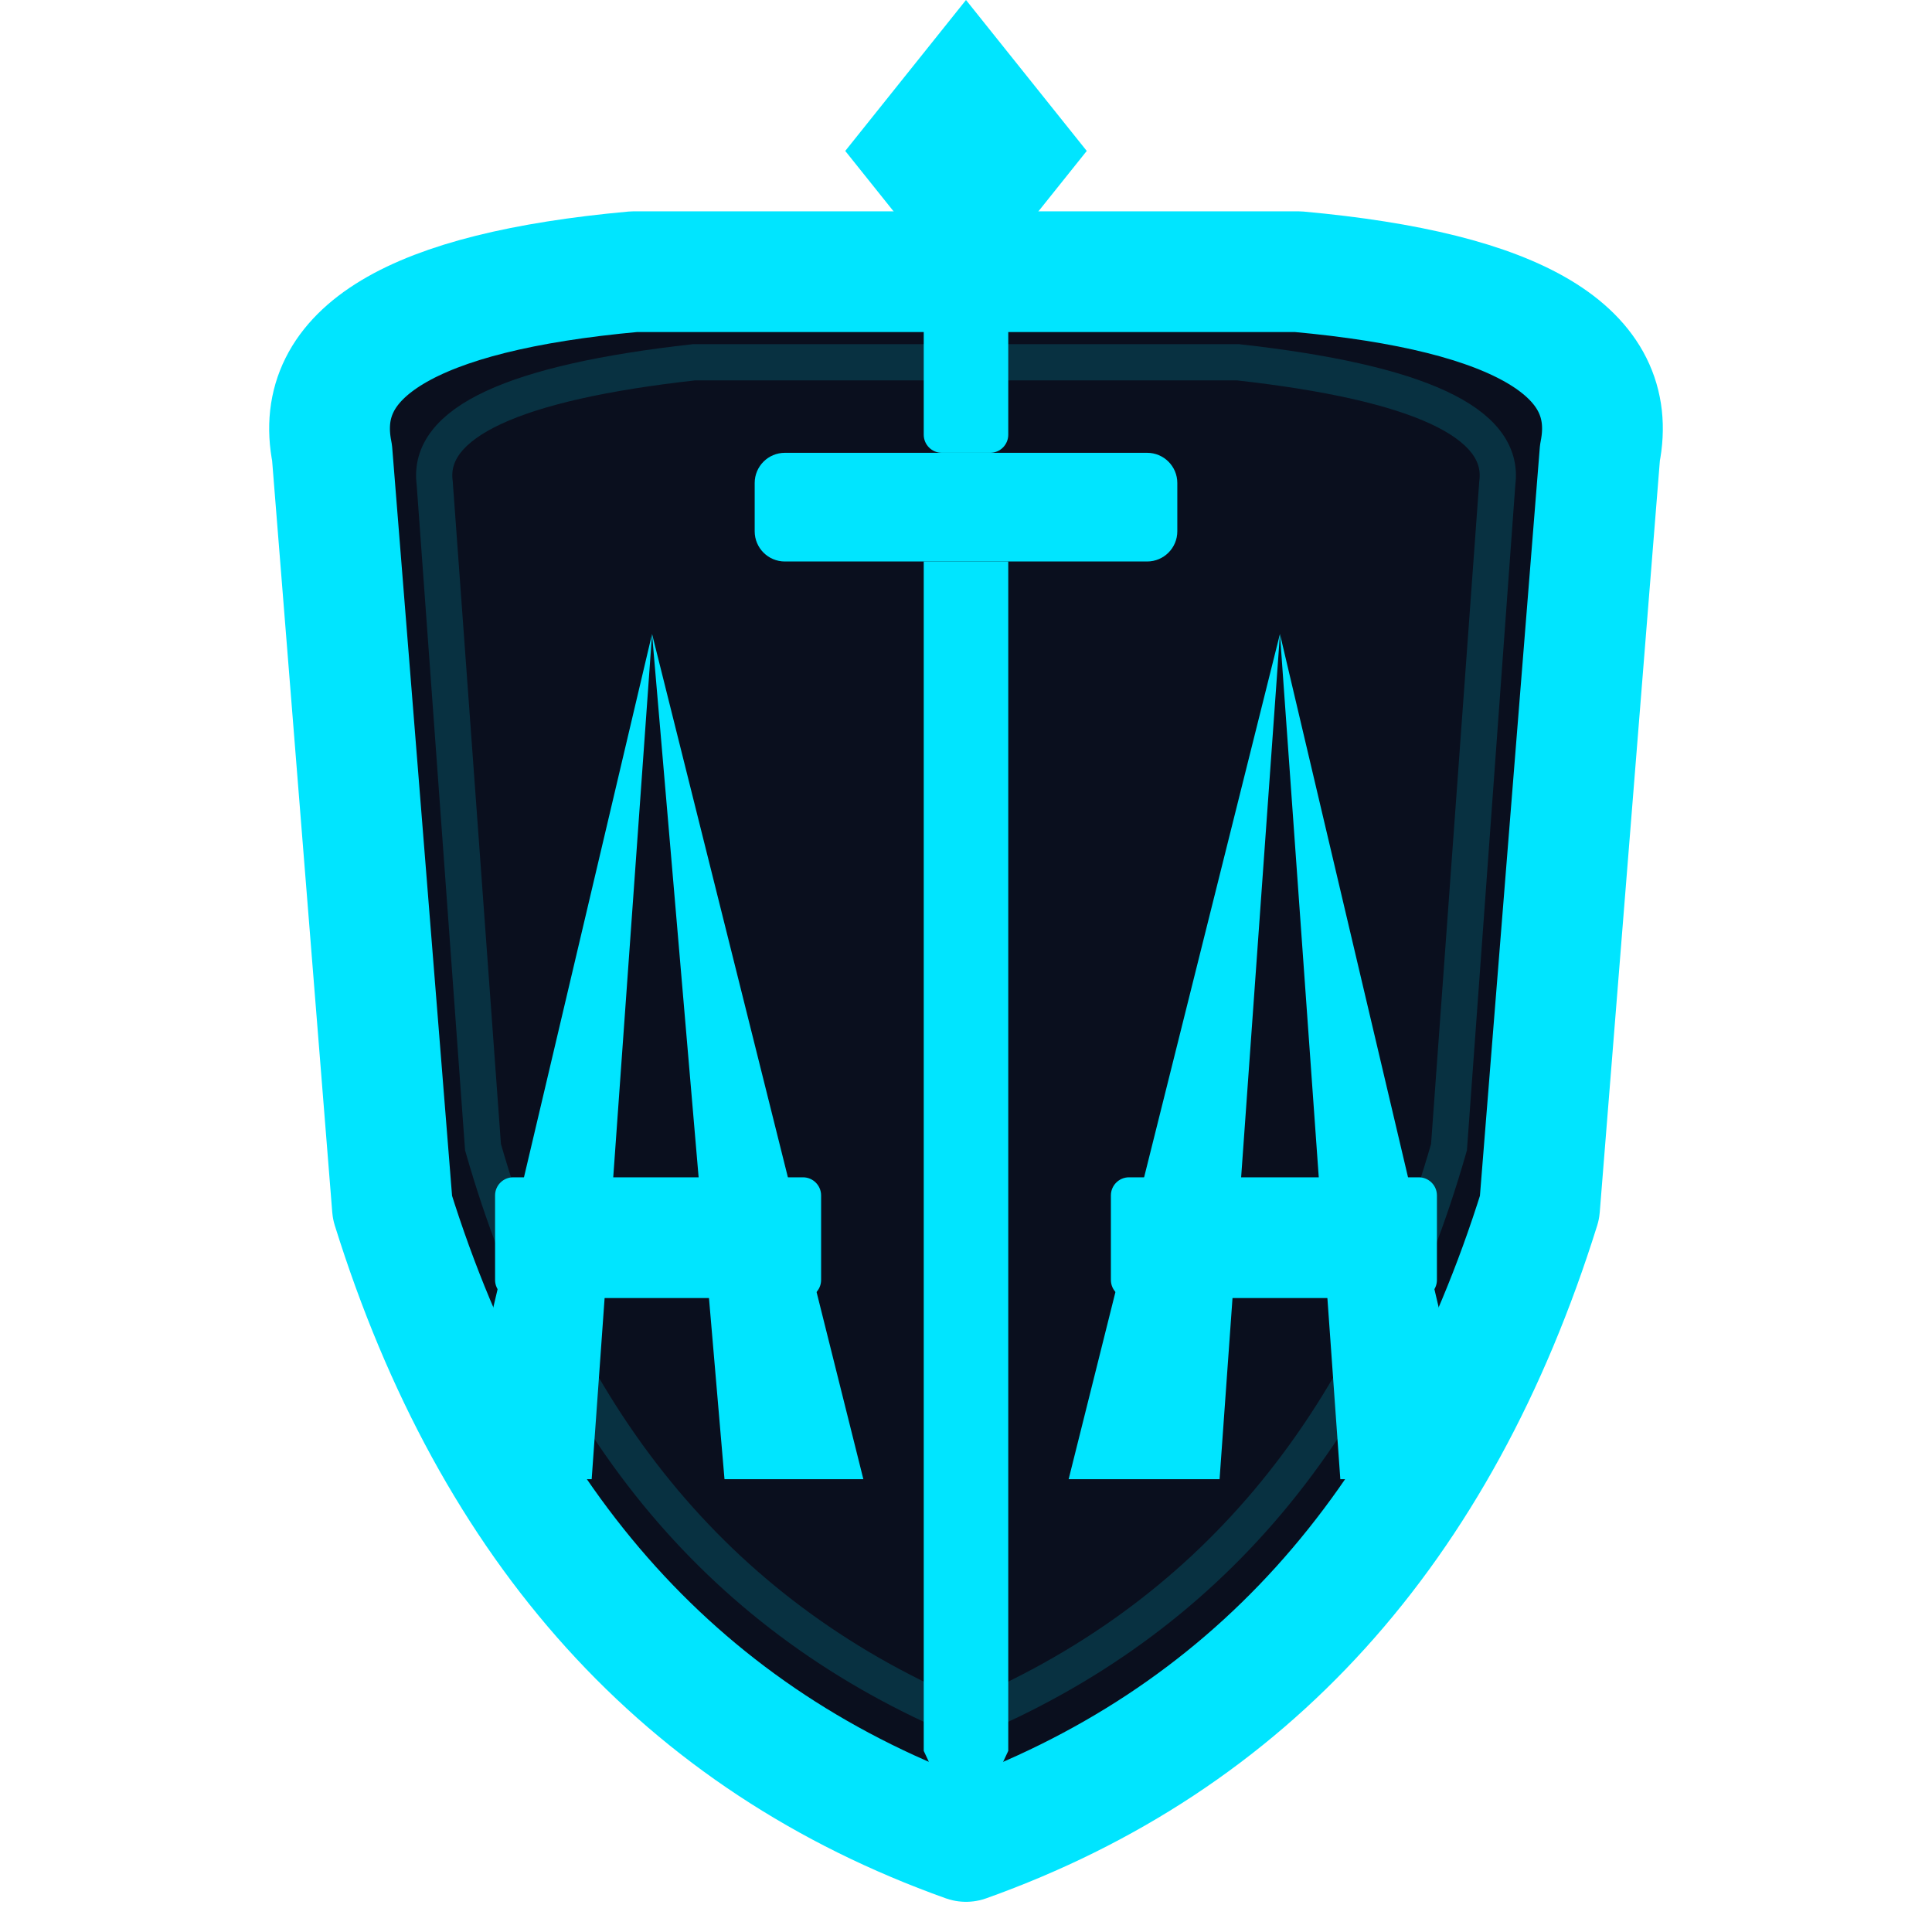
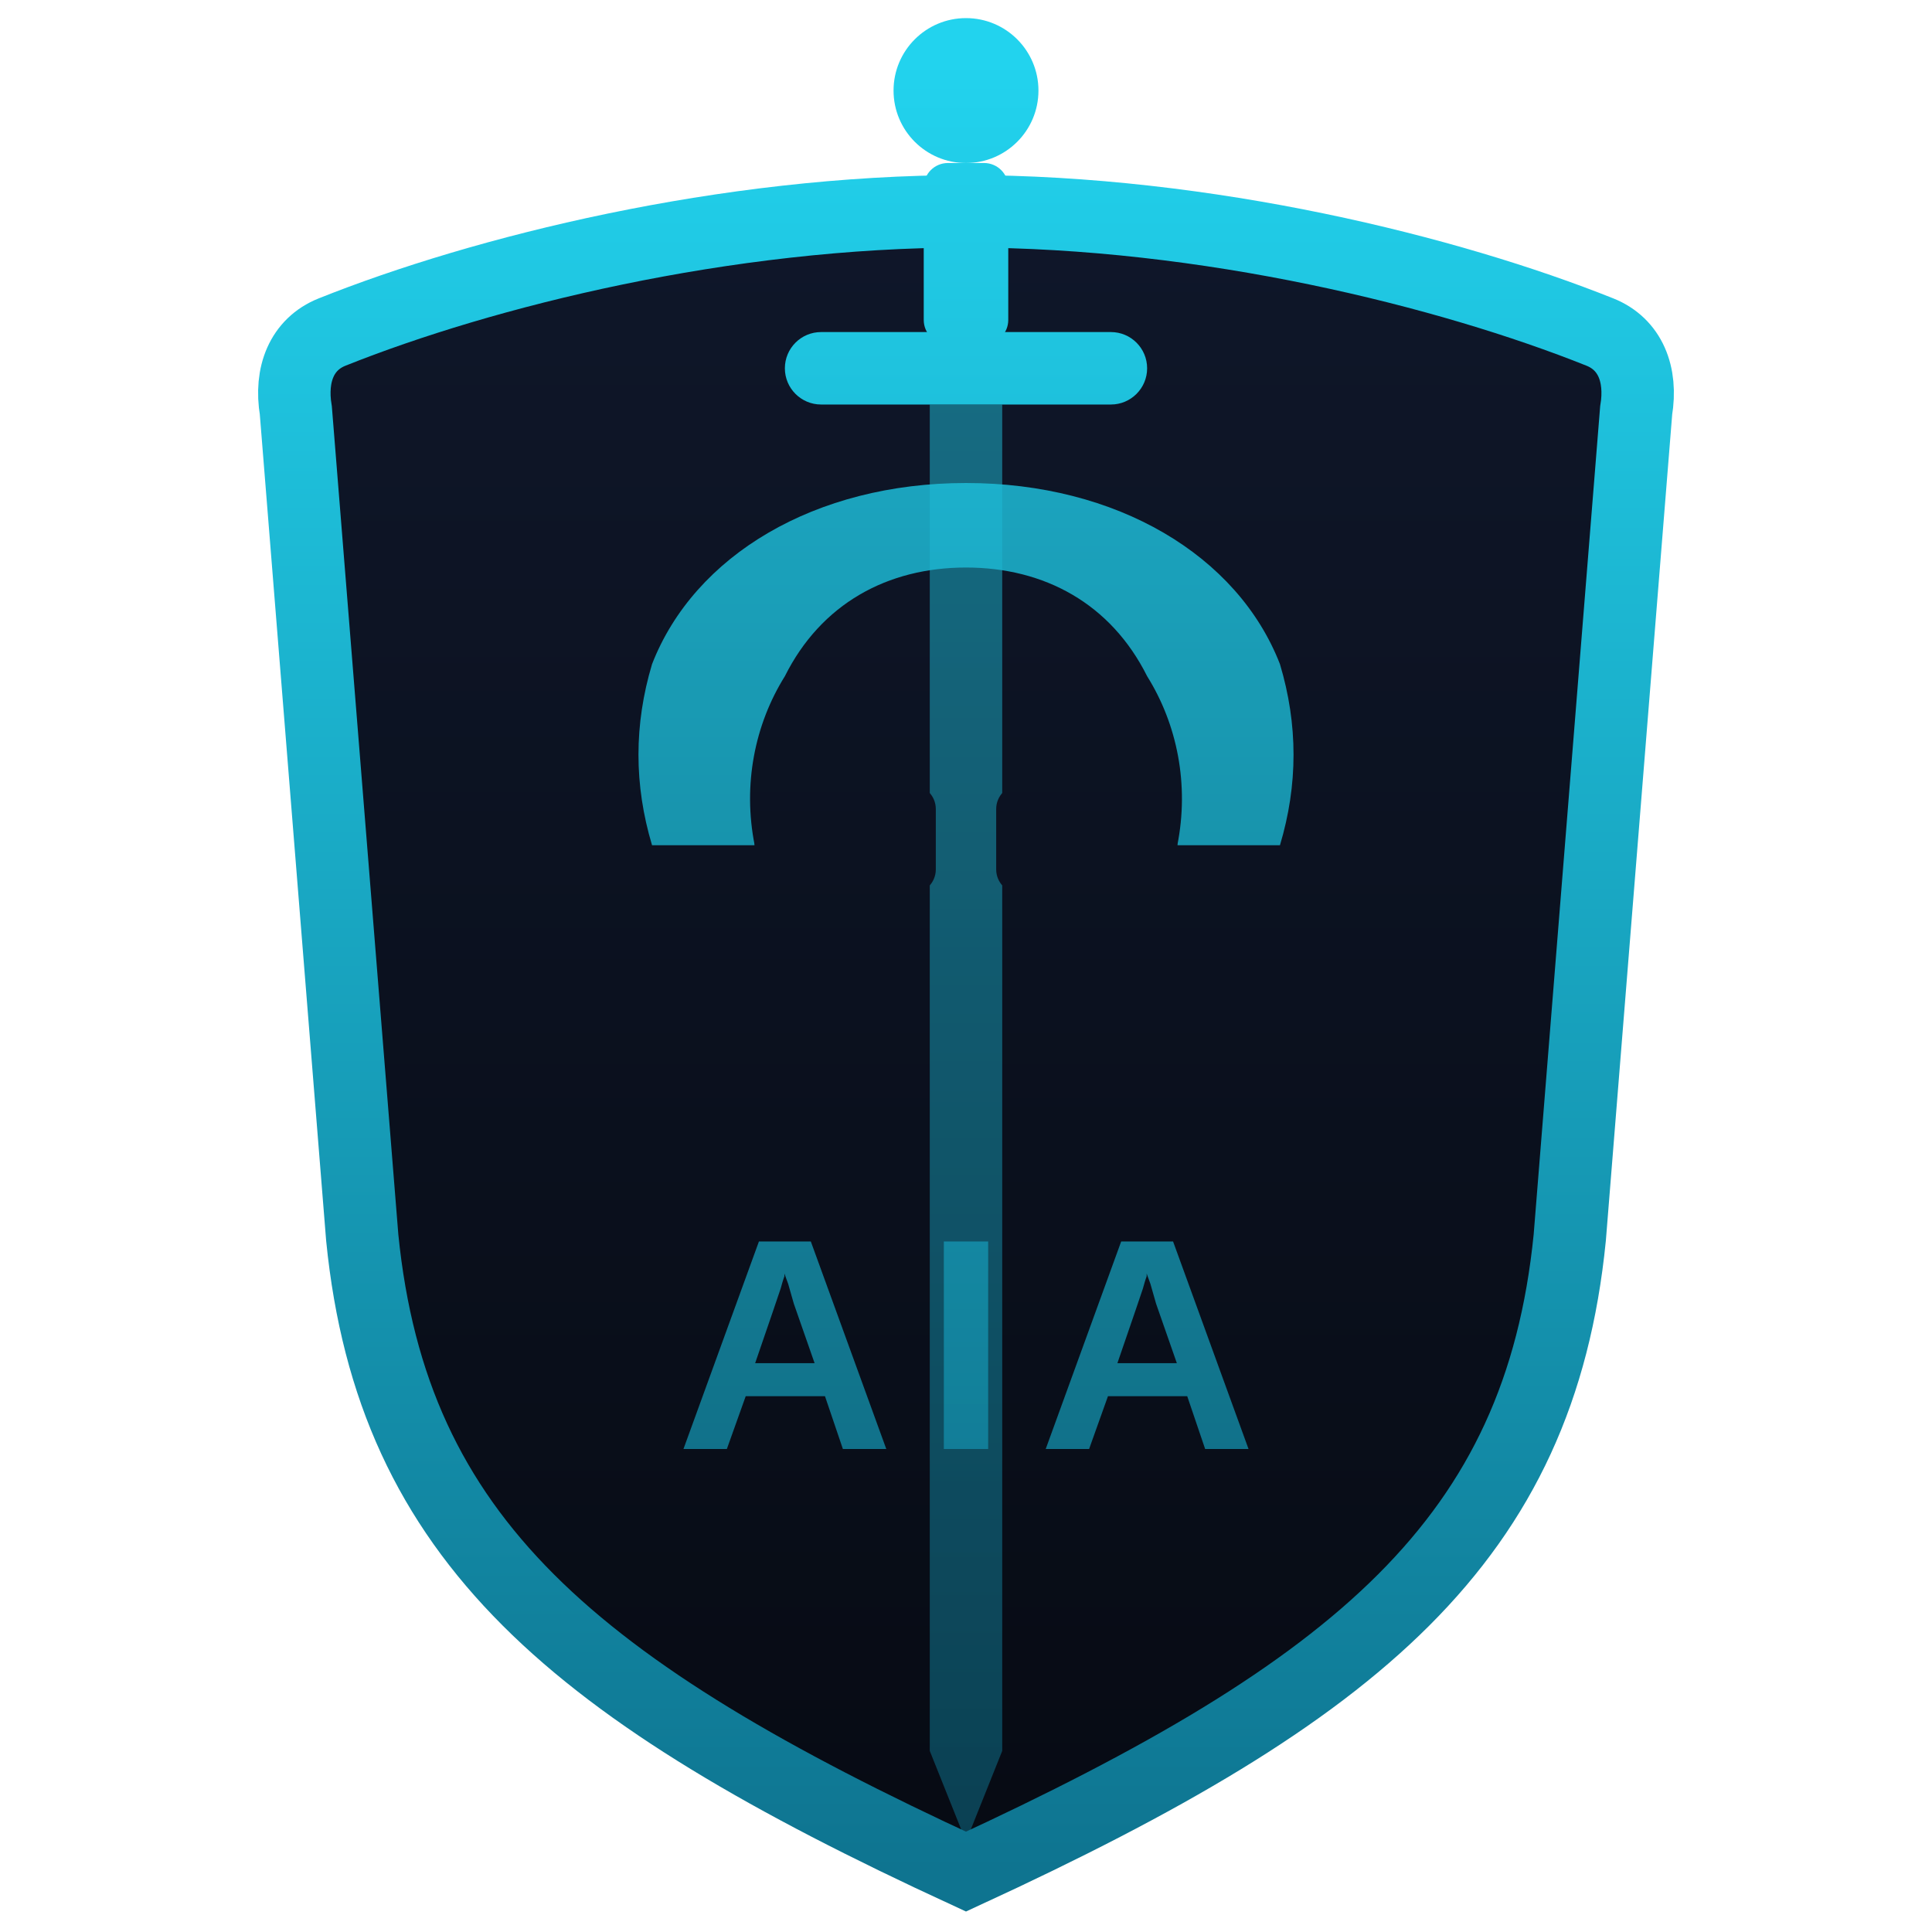
<svg xmlns="http://www.w3.org/2000/svg" viewBox="0 0 32 32" fill="none">
-   <path d="M10.5 4.5 L21.5 4.5 Q27 5 26.5 7.5 L25.5 20 Q23 28 16 30.5 Q9 28 6.5 20 L5.5 7.5 Q5 5 10.5 4.5 Z" fill="#0A0F1E" stroke="#00E5FF" stroke-width="2" stroke-linejoin="round" />
-   <path d="M11.5 6 L20.5 6 Q25 6.5 24.8 8 L24 19 Q22 26 16 28.5 Q10 26 8 19 L7.2 8 Q7 6.5 11.5 6 Z" fill="none" stroke="rgba(0,229,255,0.16)" stroke-width="0.6" />
-   <path d="M16 0 L18 2.5 L16 5 L14 2.5 Z" fill="#00E5FF" />
-   <rect x="15.3" y="5" width="1.4" height="2.5" rx="0.3" fill="#00E5FF" />
-   <rect x="12.5" y="7.5" width="7" height="1.8" rx="0.5" fill="#00E5FF" />
-   <path d="M15.3 9.3 L15.3 29 L16 30.5 L16.7 29 L16.7 9.3 Z" fill="#00E5FF" />
-   <polygon points="10.8,10.5 7.5,24.5 9.8,24.5" fill="#00E5FF" />
-   <polygon points="10.8,10.5 12,24.5 14.3,24.5" fill="#00E5FF" />
-   <rect x="8.2" y="19.5" width="5.4" height="2" rx="0.3" fill="#00E5FF" />
-   <polygon points="21.2,10.5 17.7,24.5 20.2,24.5" fill="#00E5FF" />
-   <polygon points="21.2,10.5 22.2,24.5 24.5,24.5" fill="#00E5FF" />
-   <rect x="18.4" y="19.5" width="5.4" height="2" rx="0.3" fill="#00E5FF" />
+   <defs>
+     <linearGradient id="fg" x1="16" y1="1" x2="16" y2="31" gradientUnits="userSpaceOnUse">
+       <stop offset="0%" stop-color="#22d3ee" />
+       <stop offset="100%" stop-color="#0e7490" />
+     </linearGradient>
+     <linearGradient id="fb" x1="16" y1="3" x2="16" y2="30" gradientUnits="userSpaceOnUse">
+       <stop offset="0%" stop-color="#0f172a" />
+       <stop offset="100%" stop-color="#070b14" />
+     </linearGradient>
+   </defs>
+   <path d="M16 3.5 C12 3.5 8 4.5 5.5 5.5 C5 5.7 4.8 6.2 4.9 6.8 L6 20.5 C6.5 25.5 9.5 28 16 31 C22.5 28 25.5 25.5 26 20.5 L27.1 6.8 C27.2 6.2 27 5.7 26.5 5.5 C24 4.5 20 3.5 16 3.5Z" fill="url(#fb)" stroke="url(#fg)" stroke-width="1.2" />
+   <circle cx="16" cy="1.5" r="1.2" fill="url(#fg)" />
+   <rect x="15.3" y="2.7" width="1.4" height="3" rx="0.4" fill="url(#fg)" />
+   <rect x="13" y="5.5" width="6" height="1.2" rx="0.6" fill="url(#fg)" />
+   <path d="M15.4 6.7 L15.4 29 L16 30.5 L16.6 29 L16.6 6.7Z" fill="url(#fg)" opacity="0.5" />
+   <path d="M16 8 C13.5 8 11.5 9.2 10.8 11 C10.5 12 10.5 13 10.8 14 L12.5 14 C12.3 13 12.5 12 13 11.2 C13.6 10 14.7 9.4 16 9.4 C17.3 9.4 18.4 10 19 11.2 C19.5 12 19.7 13 19.5 14 L21.2 14 C21.5 13 21.5 12 21.2 11 C20.5 9.2 18.5 8 16 8Z" fill="url(#fg)" opacity="0.85" />
+   <rect x="12.5" y="13" width="3" height="1.8" rx="0.4" fill="url(#fb)" />
+   <rect x="16.5" y="13" width="3" height="1.8" rx="0.4" fill="url(#fb)" />
+   <text x="16" y="24" text-anchor="middle" font-family="Arial,sans-serif" font-size="5" font-weight="700" letter-spacing="0.5" fill="url(#fg)" opacity="0.8">AIA</text>
</svg>
